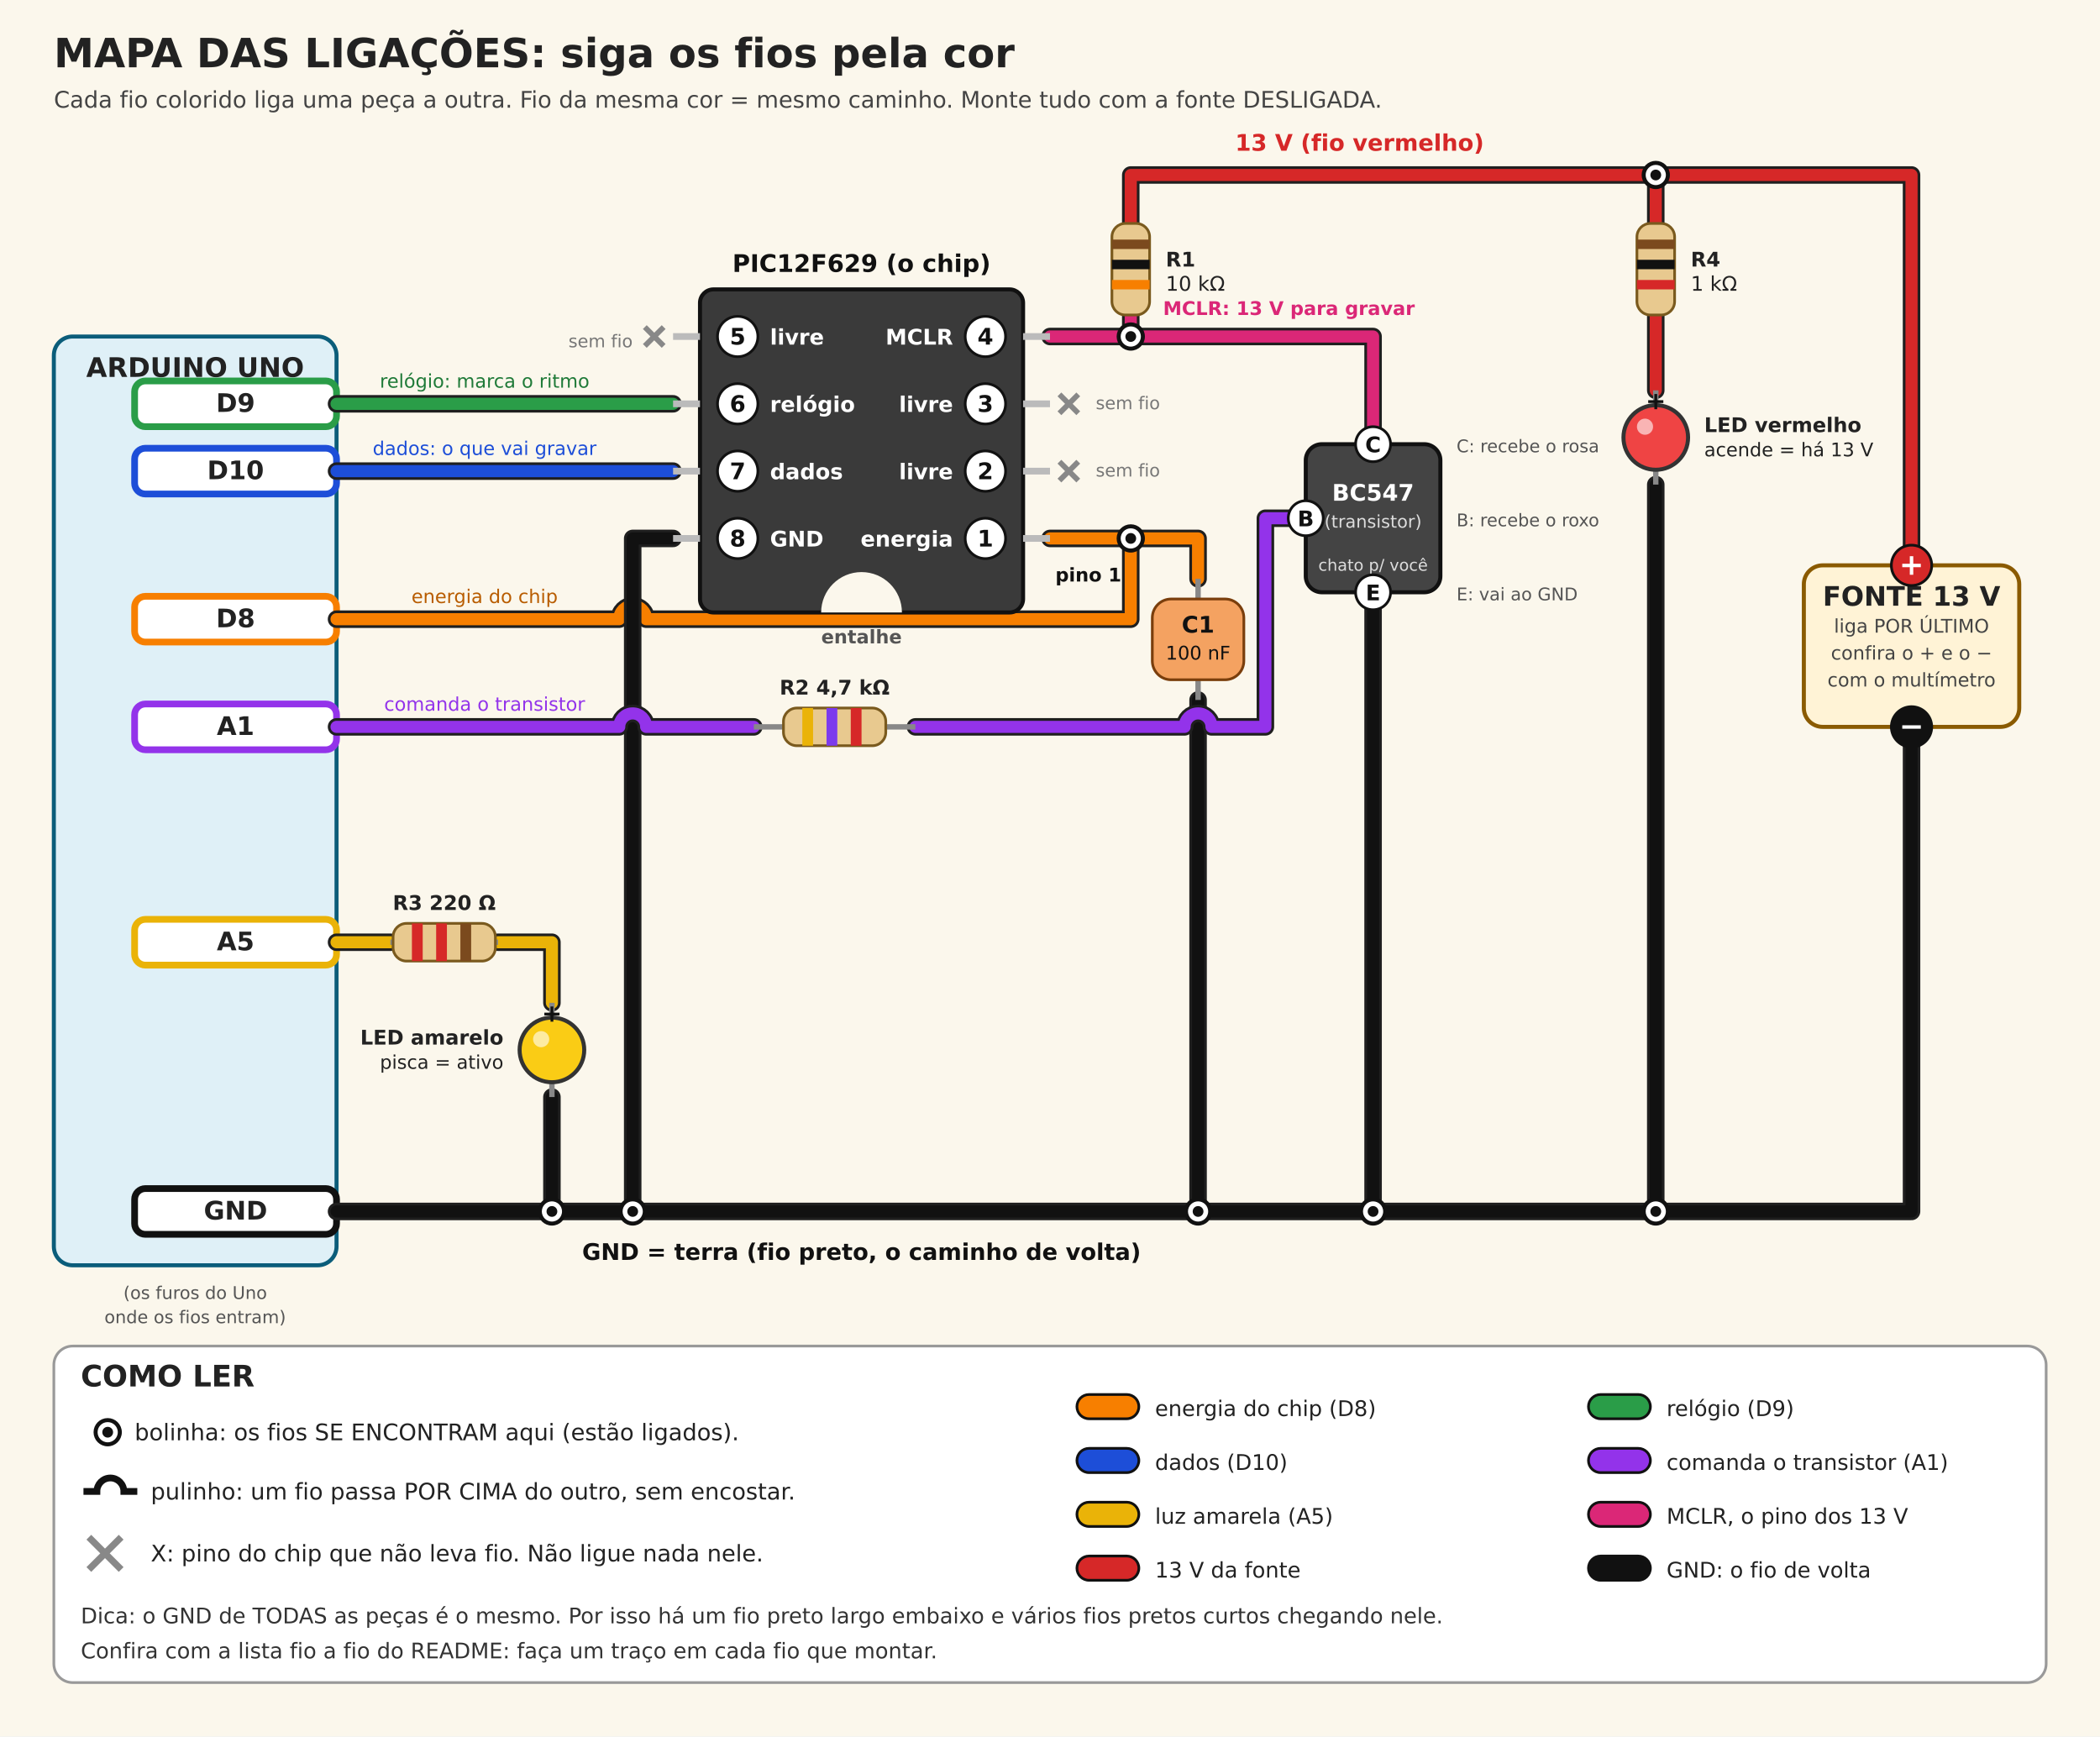
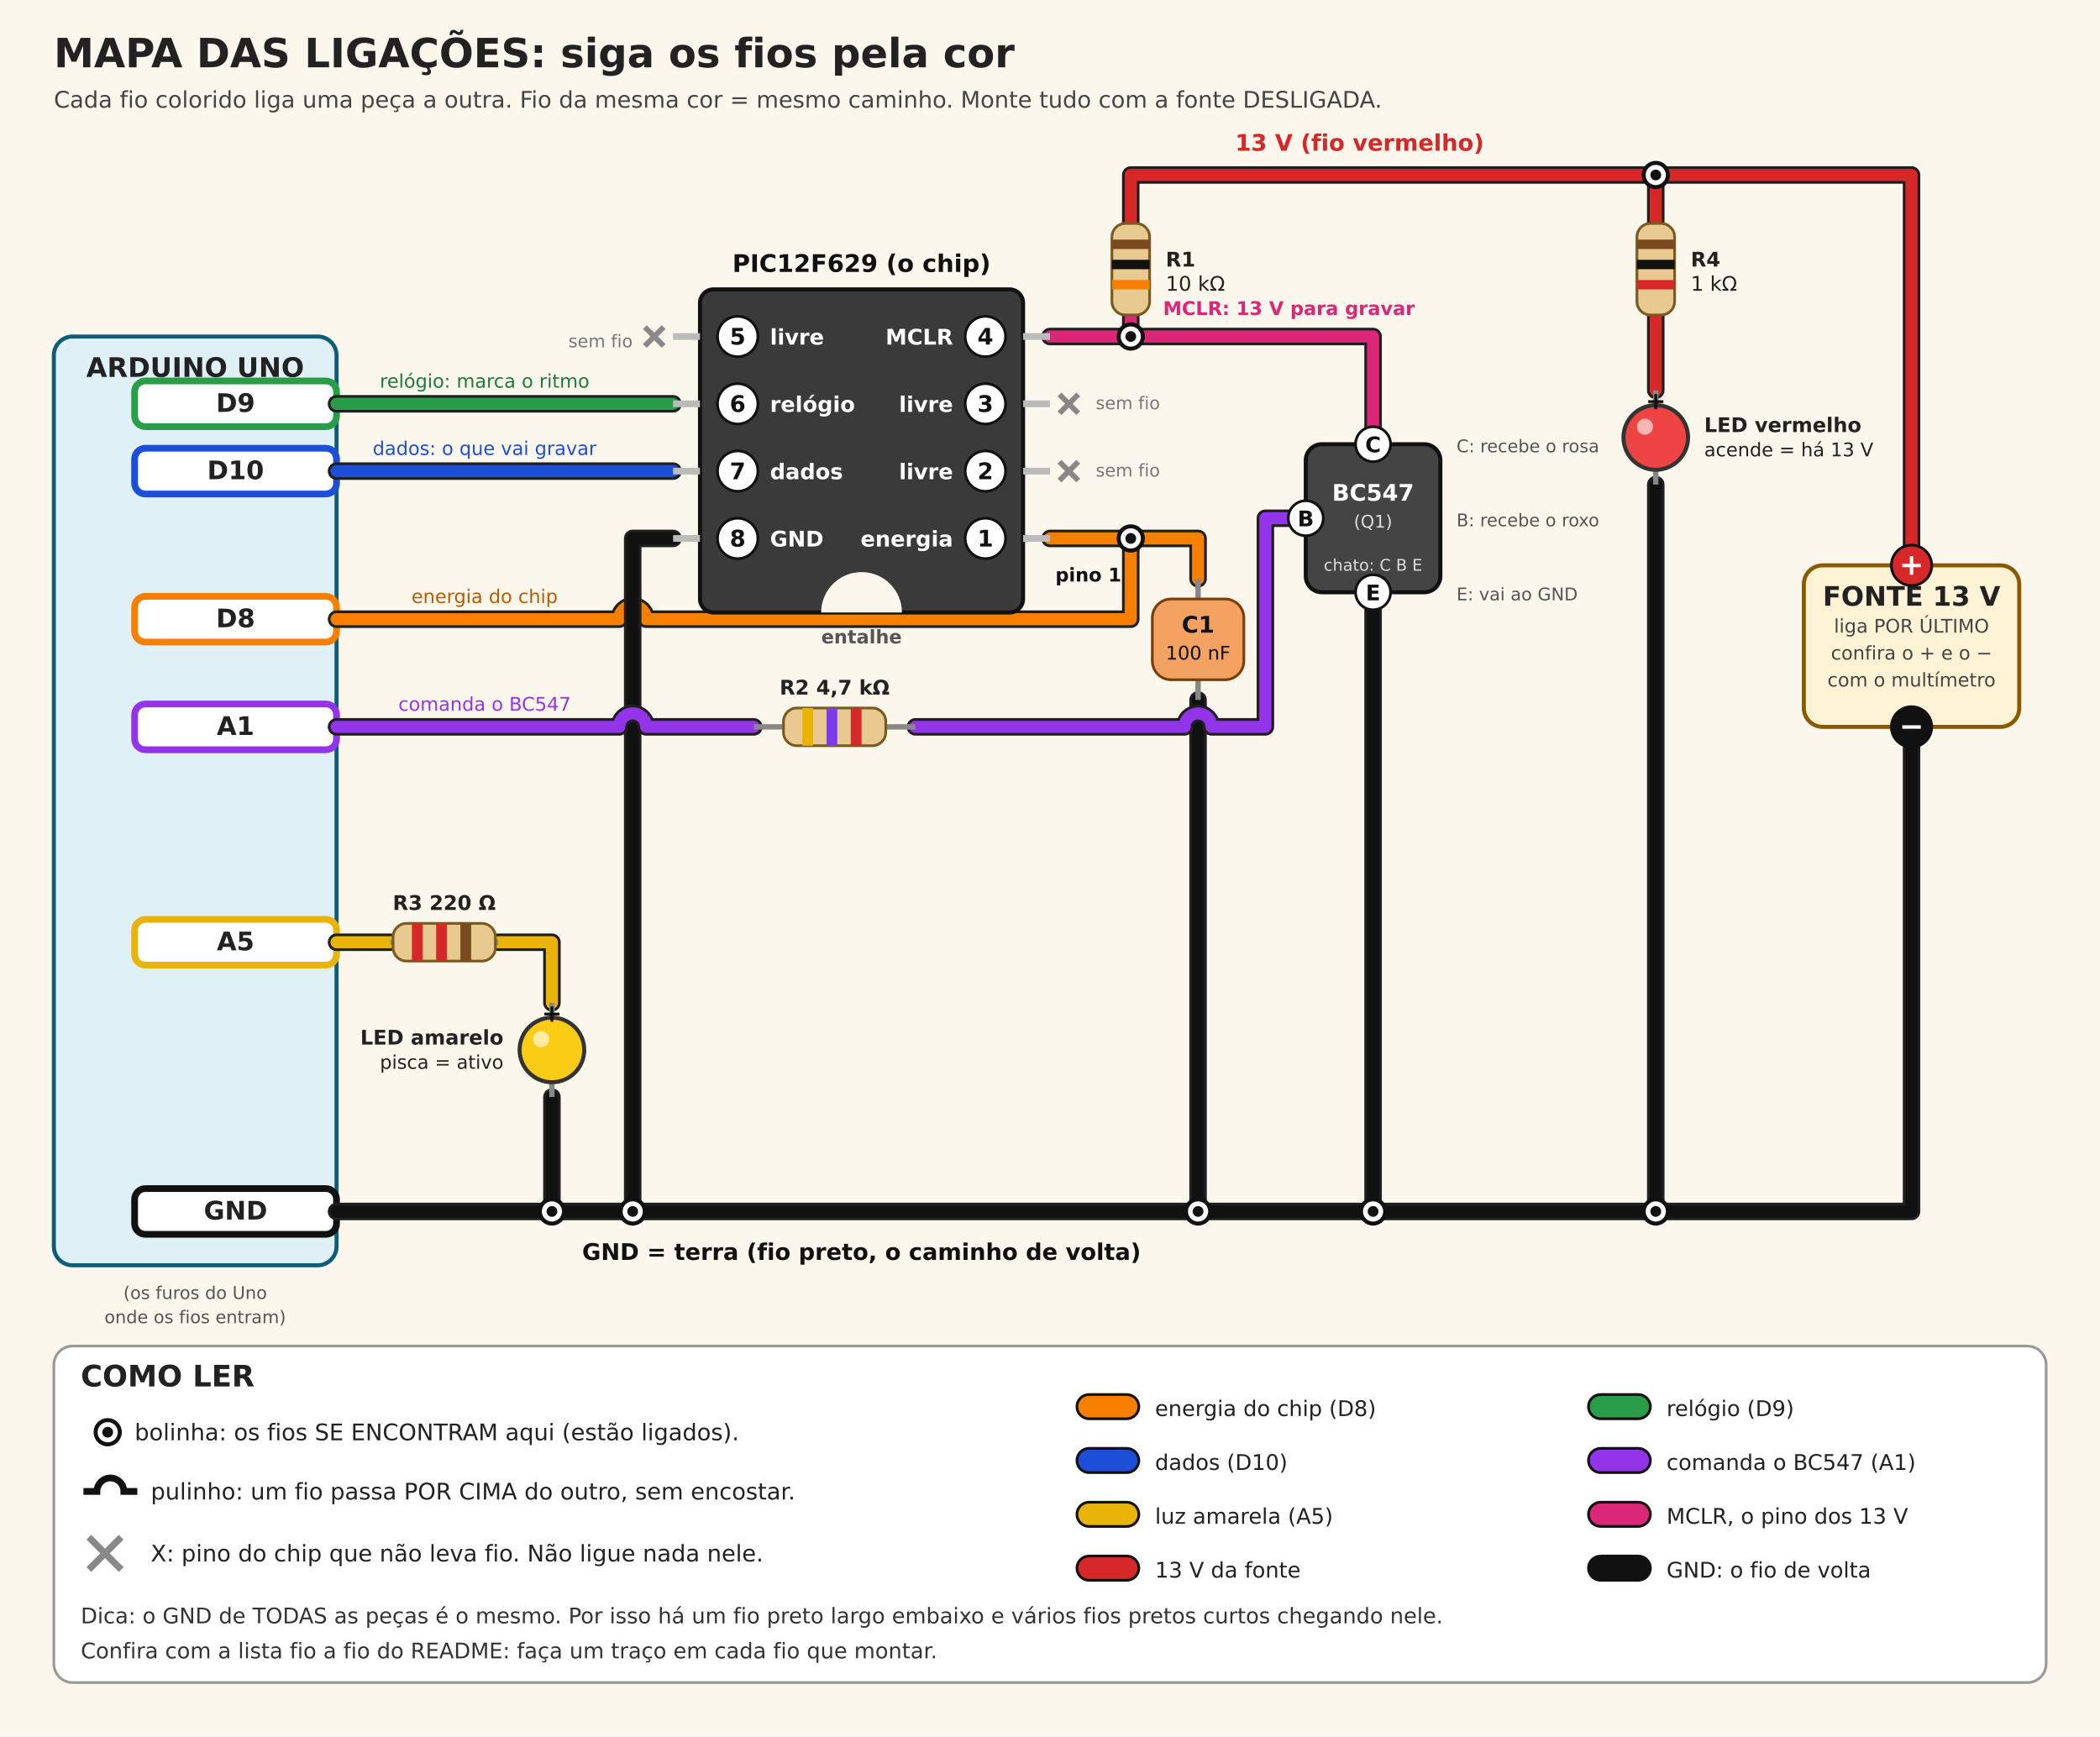
<svg xmlns="http://www.w3.org/2000/svg" width="1560" height="1290" viewBox="0 0 1560 1290" font-family="DejaVu Sans, sans-serif">
  <rect width="1560" height="1290" fill="#fbf7ec" />
  <text x="40" y="50" font-size="30" font-weight="bold" fill="#222" text-anchor="start">MAPA DAS LIGAÇÕES: siga os fios pela cor</text>
  <text x="40" y="80" font-size="17" font-weight="normal" fill="#444" text-anchor="start">Cada fio colorido liga uma peça a outra. Fio da mesma cor = mesmo caminho. Monte tudo com a fonte DESLIGADA.</text>
  <rect x="40" y="250" width="210" height="690" rx="14" fill="#dff0f7" stroke="#0b5d7a" stroke-width="3" />
  <text x="145.0" y="280" font-size="20" font-weight="bold" fill="#222" text-anchor="middle">ARDUINO UNO</text>
  <rect x="100" y="283" width="150" height="34" rx="8" fill="#fff" stroke="#2a9d48" stroke-width="5" />
  <text x="175" y="306" font-size="19" font-weight="bold" fill="#222" text-anchor="middle">D9</text>
  <rect x="100" y="333" width="150" height="34" rx="8" fill="#fff" stroke="#1d4ed8" stroke-width="5" />
  <text x="175" y="356" font-size="19" font-weight="bold" fill="#222" text-anchor="middle">D10</text>
  <rect x="100" y="443" width="150" height="34" rx="8" fill="#fff" stroke="#f77f00" stroke-width="5" />
  <text x="175" y="466" font-size="19" font-weight="bold" fill="#222" text-anchor="middle">D8</text>
  <rect x="100" y="523" width="150" height="34" rx="8" fill="#fff" stroke="#9333ea" stroke-width="5" />
  <text x="175" y="546" font-size="19" font-weight="bold" fill="#222" text-anchor="middle">A1</text>
  <rect x="100" y="683" width="150" height="34" rx="8" fill="#fff" stroke="#eab308" stroke-width="5" />
  <text x="175" y="706" font-size="19" font-weight="bold" fill="#222" text-anchor="middle">A5</text>
  <rect x="100" y="883" width="150" height="34" rx="8" fill="#fff" stroke="#111111" stroke-width="5" />
  <text x="175" y="906" font-size="19" font-weight="bold" fill="#222" text-anchor="middle">GND</text>
  <text x="145" y="965" font-size="13" font-weight="normal" fill="#555" text-anchor="middle">(os furos do Uno</text>
  <text x="145" y="983" font-size="13" font-weight="normal" fill="#555" text-anchor="middle">onde os fios entram)</text>
  <path d="M890,520 L890,900" fill="none" stroke="#1f1f1f" stroke-width="13" stroke-linecap="round" stroke-linejoin="round" />
  <path d="M890,520 L890,900" fill="none" stroke="#111111" stroke-width="9" stroke-linecap="round" stroke-linejoin="round" />
  <path d="M1020,440 L1020,900" fill="none" stroke="#1f1f1f" stroke-width="13" stroke-linecap="round" stroke-linejoin="round" />
  <path d="M1020,440 L1020,900" fill="none" stroke="#111111" stroke-width="9" stroke-linecap="round" stroke-linejoin="round" />
  <path d="M1230,360 L1230,900" fill="none" stroke="#1f1f1f" stroke-width="13" stroke-linecap="round" stroke-linejoin="round" />
  <path d="M1230,360 L1230,900" fill="none" stroke="#111111" stroke-width="9" stroke-linecap="round" stroke-linejoin="round" />
  <path d="M410,815 L410,900" fill="none" stroke="#1f1f1f" stroke-width="13" stroke-linecap="round" stroke-linejoin="round" />
  <path d="M410,815 L410,900" fill="none" stroke="#111111" stroke-width="9" stroke-linecap="round" stroke-linejoin="round" />
  <path d="M1230,130 L1230,170" fill="none" stroke="#1f1f1f" stroke-width="13" stroke-linecap="round" stroke-linejoin="round" />
  <path d="M1230,130 L1230,170" fill="none" stroke="#d62828" stroke-width="9" stroke-linecap="round" stroke-linejoin="round" />
  <path d="M1230,230 L1230,290" fill="none" stroke="#1f1f1f" stroke-width="13" stroke-linecap="round" stroke-linejoin="round" />
  <path d="M1230,230 L1230,290" fill="none" stroke="#d62828" stroke-width="9" stroke-linecap="round" stroke-linejoin="round" />
  <path d="M250,460 L460,460 A10,10 0 0 1 480,460 L840,460 L840,400" fill="none" stroke="#1f1f1f" stroke-width="13" stroke-linecap="round" stroke-linejoin="round" />
  <path d="M250,460 L460,460 A10,10 0 0 1 480,460 L840,460 L840,400" fill="none" stroke="#f77f00" stroke-width="9" stroke-linecap="round" stroke-linejoin="round" />
  <path d="M780,400 L890,400 L890,430" fill="none" stroke="#1f1f1f" stroke-width="13" stroke-linecap="round" stroke-linejoin="round" />
  <path d="M780,400 L890,400 L890,430" fill="none" stroke="#f77f00" stroke-width="9" stroke-linecap="round" stroke-linejoin="round" />
  <path d="M250,300 L500,300" fill="none" stroke="#1f1f1f" stroke-width="13" stroke-linecap="round" stroke-linejoin="round" />
  <path d="M250,300 L500,300" fill="none" stroke="#2a9d48" stroke-width="9" stroke-linecap="round" stroke-linejoin="round" />
  <path d="M250,350 L500,350" fill="none" stroke="#1f1f1f" stroke-width="13" stroke-linecap="round" stroke-linejoin="round" />
  <path d="M250,350 L500,350" fill="none" stroke="#1d4ed8" stroke-width="9" stroke-linecap="round" stroke-linejoin="round" />
  <path d="M500,400 L470,400 L470,900" fill="none" stroke="#1f1f1f" stroke-width="13" stroke-linecap="round" stroke-linejoin="round" />
  <path d="M500,400 L470,400 L470,900" fill="none" stroke="#111111" stroke-width="9" stroke-linecap="round" stroke-linejoin="round" />
  <path d="M250,900 L1420,900 L1420,540" fill="none" stroke="#1f1f1f" stroke-width="13" stroke-linecap="round" stroke-linejoin="round" />
  <path d="M250,900 L1420,900 L1420,540" fill="none" stroke="#111111" stroke-width="9" stroke-linecap="round" stroke-linejoin="round" />
  <path d="M780,250 L840,250 L840,230" fill="none" stroke="#1f1f1f" stroke-width="13" stroke-linecap="round" stroke-linejoin="round" />
  <path d="M780,250 L840,250 L840,230" fill="none" stroke="#db2777" stroke-width="9" stroke-linecap="round" stroke-linejoin="round" />
  <path d="M840,250 L1020,250 L1020,330" fill="none" stroke="#1f1f1f" stroke-width="13" stroke-linecap="round" stroke-linejoin="round" />
  <path d="M840,250 L1020,250 L1020,330" fill="none" stroke="#db2777" stroke-width="9" stroke-linecap="round" stroke-linejoin="round" />
  <path d="M1420,420 L1420,130 L840,130 L840,170" fill="none" stroke="#1f1f1f" stroke-width="13" stroke-linecap="round" stroke-linejoin="round" />
  <path d="M1420,420 L1420,130 L840,130 L840,170" fill="none" stroke="#d62828" stroke-width="9" stroke-linecap="round" stroke-linejoin="round" />
  <path d="M250,540 L460,540 A10,10 0 0 1 480,540 L560,540" fill="none" stroke="#1f1f1f" stroke-width="13" stroke-linecap="round" stroke-linejoin="round" />
  <path d="M250,540 L460,540 A10,10 0 0 1 480,540 L560,540" fill="none" stroke="#9333ea" stroke-width="9" stroke-linecap="round" stroke-linejoin="round" />
  <path d="M680,540 L880,540 A10,10 0 0 1 900,540 L940,540 L940,385 L970,385" fill="none" stroke="#1f1f1f" stroke-width="13" stroke-linecap="round" stroke-linejoin="round" />
  <path d="M680,540 L880,540 A10,10 0 0 1 900,540 L940,540 L940,385 L970,385" fill="none" stroke="#9333ea" stroke-width="9" stroke-linecap="round" stroke-linejoin="round" />
  <path d="M250,700 L290,700" fill="none" stroke="#1f1f1f" stroke-width="13" stroke-linecap="round" stroke-linejoin="round" />
  <path d="M250,700 L290,700" fill="none" stroke="#eab308" stroke-width="9" stroke-linecap="round" stroke-linejoin="round" />
  <path d="M370,700 L410,700 L410,745" fill="none" stroke="#1f1f1f" stroke-width="13" stroke-linecap="round" stroke-linejoin="round" />
  <path d="M370,700 L410,700 L410,745" fill="none" stroke="#eab308" stroke-width="9" stroke-linecap="round" stroke-linejoin="round" />
  <rect x="520" y="215" width="240" height="240" rx="10" fill="#3a3a3a" stroke="#111" stroke-width="3" />
  <path d="M610.0,455 A30,30 0 0 1 670.0,455 Z" fill="#fbf7ec" />
  <line x1="500" y1="250" x2="520" y2="250" stroke="#bbb" stroke-width="5" />
  <line x1="500" y1="300" x2="520" y2="300" stroke="#bbb" stroke-width="5" />
  <line x1="500" y1="350" x2="520" y2="350" stroke="#bbb" stroke-width="5" />
  <line x1="500" y1="400" x2="520" y2="400" stroke="#bbb" stroke-width="5" />
  <line x1="760" y1="250" x2="780" y2="250" stroke="#bbb" stroke-width="5" />
  <line x1="760" y1="300" x2="780" y2="300" stroke="#bbb" stroke-width="5" />
  <line x1="760" y1="350" x2="780" y2="350" stroke="#bbb" stroke-width="5" />
  <line x1="760" y1="400" x2="780" y2="400" stroke="#bbb" stroke-width="5" />
  <circle cx="548" cy="250" r="15" fill="#fff" stroke="#111" stroke-width="2" />
  <text x="548" y="256" font-size="17" font-weight="bold" fill="#111" text-anchor="middle">5</text>
  <text x="572" y="256" font-size="16" font-weight="bold" fill="#fff" text-anchor="start">livre</text>
  <circle cx="548" cy="300" r="15" fill="#fff" stroke="#111" stroke-width="2" />
  <text x="548" y="306" font-size="17" font-weight="bold" fill="#111" text-anchor="middle">6</text>
  <text x="572" y="306" font-size="16" font-weight="bold" fill="#fff" text-anchor="start">relógio</text>
  <circle cx="548" cy="350" r="15" fill="#fff" stroke="#111" stroke-width="2" />
  <text x="548" y="356" font-size="17" font-weight="bold" fill="#111" text-anchor="middle">7</text>
  <text x="572" y="356" font-size="16" font-weight="bold" fill="#fff" text-anchor="start">dados</text>
  <circle cx="548" cy="400" r="15" fill="#fff" stroke="#111" stroke-width="2" />
  <text x="548" y="406" font-size="17" font-weight="bold" fill="#111" text-anchor="middle">8</text>
  <text x="572" y="406" font-size="16" font-weight="bold" fill="#fff" text-anchor="start">GND</text>
  <circle cx="732" cy="250" r="15" fill="#fff" stroke="#111" stroke-width="2" />
  <text x="732" y="256" font-size="17" font-weight="bold" fill="#111" text-anchor="middle">4</text>
  <text x="708" y="256" font-size="16" font-weight="bold" fill="#fff" text-anchor="end">MCLR</text>
  <circle cx="732" cy="300" r="15" fill="#fff" stroke="#111" stroke-width="2" />
  <text x="732" y="306" font-size="17" font-weight="bold" fill="#111" text-anchor="middle">3</text>
  <text x="708" y="306" font-size="16" font-weight="bold" fill="#fff" text-anchor="end">livre</text>
  <circle cx="732" cy="350" r="15" fill="#fff" stroke="#111" stroke-width="2" />
  <text x="732" y="356" font-size="17" font-weight="bold" fill="#111" text-anchor="middle">2</text>
  <text x="708" y="356" font-size="16" font-weight="bold" fill="#fff" text-anchor="end">livre</text>
  <circle cx="732" cy="400" r="15" fill="#fff" stroke="#111" stroke-width="2" />
  <text x="732" y="406" font-size="17" font-weight="bold" fill="#111" text-anchor="middle">1</text>
  <text x="708" y="406" font-size="16" font-weight="bold" fill="#fff" text-anchor="end">energia</text>
  <text x="640.0" y="202" font-size="18" font-weight="bold" fill="#111" text-anchor="middle">PIC12F629 (o chip)</text>
  <text x="640.0" y="478" font-size="14" font-weight="bold" fill="#555" text-anchor="middle">entalhe</text>
  <text x="784" y="432" font-size="14" font-weight="bold" fill="#111" text-anchor="start">pino 1</text>
  <path d="M479,243 L493,257 M479,257 L493,243" stroke="#888" stroke-width="4" />
  <path d="M787,293 L801,307 M787,307 L801,293" stroke="#888" stroke-width="4" />
  <path d="M787,343 L801,357 M787,357 L801,343" stroke="#888" stroke-width="4" />
  <text x="814" y="304" font-size="13" font-weight="normal" fill="#777" text-anchor="start">sem fio</text>
  <text x="814" y="354" font-size="13" font-weight="normal" fill="#777" text-anchor="start">sem fio</text>
  <text x="470" y="258" font-size="13" font-weight="normal" fill="#777" text-anchor="end">sem fio</text>
  <line x1="840" y1="230" x2="840" y2="170" stroke="#888" stroke-width="4" />
  <rect x="826.0" y="166.0" width="28" height="68" rx="10" fill="#e8c98f" stroke="#7a5a1e" stroke-width="2" />
  <rect x="826.0" y="178.0" width="28" height="7" fill="#7b4a1e" />
  <rect x="826.0" y="193.0" width="28" height="7" fill="#111" />
  <rect x="826.0" y="208.0" width="28" height="7" fill="#f77f00" />
  <text x="866.0" y="198.0" font-size="15" font-weight="bold" fill="#222" text-anchor="start">R1</text>
  <text x="866.0" y="216.0" font-size="15" font-weight="normal" fill="#222" text-anchor="start">10 kΩ</text>
  <line x1="1230" y1="170" x2="1230" y2="230" stroke="#888" stroke-width="4" />
  <rect x="1216.0" y="166.0" width="28" height="68" rx="10" fill="#e8c98f" stroke="#7a5a1e" stroke-width="2" />
  <rect x="1216.0" y="178.0" width="28" height="7" fill="#7b4a1e" />
  <rect x="1216.0" y="193.0" width="28" height="7" fill="#111" />
  <rect x="1216.0" y="208.0" width="28" height="7" fill="#d62828" />
  <text x="1256.0" y="198.0" font-size="15" font-weight="bold" fill="#222" text-anchor="start">R4</text>
  <text x="1256.0" y="216.0" font-size="15" font-weight="normal" fill="#222" text-anchor="start">1 kΩ</text>
  <line x1="560" y1="540" x2="680" y2="540" stroke="#888" stroke-width="4" />
  <rect x="582.0" y="526.0" width="76" height="28" rx="10" fill="#e8c98f" stroke="#7a5a1e" stroke-width="2" />
  <rect x="596.0" y="526.0" width="8" height="28" fill="#eab308" />
  <rect x="614.0" y="526.0" width="8" height="28" fill="#7c3aed" />
  <rect x="632.0" y="526.0" width="8" height="28" fill="#d62828" />
  <text x="620.0" y="516.0" font-size="15" font-weight="bold" fill="#222" text-anchor="middle">R2  4,7 kΩ</text>
  <line x1="290" y1="700" x2="370" y2="700" stroke="#888" stroke-width="4" />
  <rect x="292.0" y="686.0" width="76" height="28" rx="10" fill="#e8c98f" stroke="#7a5a1e" stroke-width="2" />
  <rect x="306.0" y="686.0" width="8" height="28" fill="#d62828" />
  <rect x="324.0" y="686.0" width="8" height="28" fill="#d62828" />
  <rect x="342.0" y="686.0" width="8" height="28" fill="#7b4a1e" />
  <text x="330.0" y="676.0" font-size="15" font-weight="bold" fill="#222" text-anchor="middle">R3  220 Ω</text>
  <line x1="1230" y1="290" x2="1230" y2="360" stroke="#888" stroke-width="4" />
  <circle cx="1230" cy="325.0" r="24" fill="#ef4444" stroke="#333" stroke-width="3" />
  <circle cx="1222" cy="317.0" r="6" fill="#fff" opacity="0.6" />
  <text x="1230" y="304" font-size="18" font-weight="bold" fill="#111" text-anchor="middle">+</text>
  <text x="1266" y="321.0" font-size="15" font-weight="bold" fill="#222" text-anchor="start">LED vermelho</text>
  <text x="1266" y="339.0" font-size="14" font-weight="normal" fill="#222" text-anchor="start">acende = há 13 V</text>
  <line x1="410" y1="745" x2="410" y2="815" stroke="#888" stroke-width="4" />
  <circle cx="410" cy="780.0" r="24" fill="#facc15" stroke="#333" stroke-width="3" />
  <circle cx="402" cy="772.0" r="6" fill="#fff" opacity="0.6" />
  <text x="410" y="759" font-size="18" font-weight="bold" fill="#111" text-anchor="middle">+</text>
  <text x="374" y="776.0" font-size="15" font-weight="bold" fill="#222" text-anchor="end">LED amarelo</text>
  <text x="374" y="794.0" font-size="14" font-weight="normal" fill="#222" text-anchor="end">pisca = ativo</text>
  <line x1="890" y1="430" x2="890" y2="520" stroke="#888" stroke-width="4" />
  <rect x="856" y="445" width="68" height="60" rx="14" fill="#f4a261" stroke="#7a3e0c" stroke-width="2" />
  <text x="890" y="470" font-size="17" font-weight="bold" fill="#111" text-anchor="middle">C1</text>
  <text x="890" y="490" font-size="14" font-weight="normal" fill="#111" text-anchor="middle">100 nF</text>
  <rect x="970" y="330" width="100" height="110" rx="12" fill="#444" stroke="#111" stroke-width="3" />
  <text x="1020" y="372" font-size="17" font-weight="bold" fill="#fff" text-anchor="middle">BC547</text>
-   <text x="1020" y="392" font-size="13" font-weight="normal" fill="#ddd" text-anchor="middle">(transistor)</text>
-   <text x="1020" y="424" font-size="12" font-weight="normal" fill="#ddd" text-anchor="middle">chato p/ você</text>
+   <text x="1020" y="392" font-size="13" font-weight="normal" fill="#ddd" text-anchor="middle">(Q1)</text>
+   <text x="1020" y="424" font-size="12" font-weight="normal" fill="#ddd" text-anchor="middle">chato: C B E</text>
  <circle cx="1020" cy="330" r="13" fill="#fff" stroke="#111" stroke-width="2" />
  <text x="1020" y="336" font-size="16" font-weight="bold" fill="#111" text-anchor="middle">C</text>
  <circle cx="970" cy="385" r="13" fill="#fff" stroke="#111" stroke-width="2" />
  <text x="970" y="391" font-size="16" font-weight="bold" fill="#111" text-anchor="middle">B</text>
  <circle cx="1020" cy="440" r="13" fill="#fff" stroke="#111" stroke-width="2" />
  <text x="1020" y="446" font-size="16" font-weight="bold" fill="#111" text-anchor="middle">E</text>
  <text x="1082" y="336" font-size="13" font-weight="normal" fill="#555" text-anchor="start">C: recebe o rosa</text>
  <text x="1082" y="391" font-size="13" font-weight="normal" fill="#555" text-anchor="start">B: recebe o roxo</text>
  <text x="1082" y="446" font-size="13" font-weight="normal" fill="#555" text-anchor="start">E: vai ao GND</text>
  <rect x="1340" y="420" width="160" height="120" rx="14" fill="#fff3d6" stroke="#8a5a00" stroke-width="3" />
  <text x="1420.0" y="450" font-size="20" font-weight="bold" fill="#222" text-anchor="middle">FONTE 13 V</text>
  <circle cx="1420" cy="420" r="15" fill="#d62828" stroke="#111" stroke-width="2" />
  <text x="1420" y="427" font-size="22" font-weight="bold" fill="#fff" text-anchor="middle">+</text>
  <circle cx="1420" cy="540" r="15" fill="#111" stroke="#111" stroke-width="2" />
  <text x="1420" y="547" font-size="22" font-weight="bold" fill="#fff" text-anchor="middle">−</text>
  <text x="1420" y="470" font-size="14" font-weight="normal" fill="#444" text-anchor="middle">liga POR ÚLTIMO</text>
  <text x="1420" y="490" font-size="14" font-weight="normal" fill="#444" text-anchor="middle">confira o + e o −</text>
  <text x="1420" y="510" font-size="14" font-weight="normal" fill="#444" text-anchor="middle">com o multímetro</text>
  <text x="1010" y="112" font-size="17" font-weight="bold" fill="#d62828" text-anchor="middle">13 V (fio vermelho)</text>
  <text x="640" y="936" font-size="17" font-weight="bold" fill="#111" text-anchor="middle">GND = terra (fio preto, o caminho de volta)</text>
  <circle cx="840" cy="400" r="9" fill="#fff" stroke="#111" stroke-width="3" />
  <circle cx="840" cy="400" r="4" fill="#111" />
  <circle cx="470" cy="900" r="9" fill="#fff" stroke="#111" stroke-width="3" />
  <circle cx="470" cy="900" r="4" fill="#111" />
  <circle cx="890" cy="900" r="9" fill="#fff" stroke="#111" stroke-width="3" />
  <circle cx="890" cy="900" r="4" fill="#111" />
  <circle cx="1020" cy="900" r="9" fill="#fff" stroke="#111" stroke-width="3" />
  <circle cx="1020" cy="900" r="4" fill="#111" />
  <circle cx="1230" cy="900" r="9" fill="#fff" stroke="#111" stroke-width="3" />
  <circle cx="1230" cy="900" r="4" fill="#111" />
  <circle cx="410" cy="900" r="9" fill="#fff" stroke="#111" stroke-width="3" />
  <circle cx="410" cy="900" r="4" fill="#111" />
  <circle cx="840" cy="250" r="9" fill="#fff" stroke="#111" stroke-width="3" />
  <circle cx="840" cy="250" r="4" fill="#111" />
  <circle cx="1230" cy="130" r="9" fill="#fff" stroke="#111" stroke-width="3" />
  <circle cx="1230" cy="130" r="4" fill="#111" />
  <text x="360" y="288" font-size="14" font-weight="normal" fill="#1f7a38" text-anchor="middle">relógio: marca o ritmo</text>
  <text x="360" y="338" font-size="14" font-weight="normal" fill="#1d4ed8" text-anchor="middle">dados: o que vai gravar</text>
  <text x="360" y="448" font-size="14" font-weight="normal" fill="#b85c00" text-anchor="middle">energia do chip</text>
-   <text x="360" y="528" font-size="14" font-weight="normal" fill="#9333ea" text-anchor="middle">comanda o transistor</text>
+   <text x="360" y="528" font-size="14" font-weight="normal" fill="#9333ea" text-anchor="middle">comanda o BC547</text>
  <text x="864" y="234" font-size="14" font-weight="bold" fill="#db2777" text-anchor="start">MCLR: 13 V para gravar</text>
  <rect x="40" y="1000" width="1480" height="250" rx="14" fill="#fff" stroke="#999" stroke-width="2" />
  <text x="60" y="1030" font-size="22" font-weight="bold" fill="#222" text-anchor="start">COMO LER</text>
  <circle cx="80" cy="1064" r="9" fill="#fff" stroke="#111" stroke-width="3" />
  <circle cx="80" cy="1064" r="4" fill="#111" />
  <text x="100" y="1070" font-size="17" font-weight="normal" fill="#222" text-anchor="start">bolinha: os fios SE ENCONTRAM aqui (estão ligados).</text>
  <path d="M62,1108 L72,1108 A10,10 0 0 1 92,1108 L102,1108" fill="none" stroke="#111" stroke-width="5" />
  <text x="112" y="1114" font-size="17" font-weight="normal" fill="#222" text-anchor="start">pulinho: um fio passa POR CIMA do outro, sem encostar.</text>
  <path d="M66,1142 L90,1166 M66,1166 L90,1142" stroke="#888" stroke-width="5" />
  <text x="112" y="1160" font-size="17" font-weight="normal" fill="#222" text-anchor="start">X: pino do chip que não leva fio. Não ligue nada nele.</text>
  <rect x="800" y="1036" width="46" height="18" rx="9" fill="#f77f00" stroke="#111" stroke-width="2" />
  <text x="858" y="1052" font-size="16" font-weight="normal" fill="#222" text-anchor="start">energia do chip (D8)</text>
  <rect x="1180" y="1036" width="46" height="18" rx="9" fill="#2a9d48" stroke="#111" stroke-width="2" />
  <text x="1238" y="1052" font-size="16" font-weight="normal" fill="#222" text-anchor="start">relógio (D9)</text>
  <rect x="800" y="1076" width="46" height="18" rx="9" fill="#1d4ed8" stroke="#111" stroke-width="2" />
  <text x="858" y="1092" font-size="16" font-weight="normal" fill="#222" text-anchor="start">dados (D10)</text>
  <rect x="1180" y="1076" width="46" height="18" rx="9" fill="#9333ea" stroke="#111" stroke-width="2" />
-   <text x="1238" y="1092" font-size="16" font-weight="normal" fill="#222" text-anchor="start">comanda o transistor (A1)</text>
+   <text x="1238" y="1092" font-size="16" font-weight="normal" fill="#222" text-anchor="start">comanda o BC547 (A1)</text>
  <rect x="800" y="1116" width="46" height="18" rx="9" fill="#eab308" stroke="#111" stroke-width="2" />
  <text x="858" y="1132" font-size="16" font-weight="normal" fill="#222" text-anchor="start">luz amarela (A5)</text>
  <rect x="1180" y="1116" width="46" height="18" rx="9" fill="#db2777" stroke="#111" stroke-width="2" />
  <text x="1238" y="1132" font-size="16" font-weight="normal" fill="#222" text-anchor="start">MCLR, o pino dos 13 V</text>
  <rect x="800" y="1156" width="46" height="18" rx="9" fill="#d62828" stroke="#111" stroke-width="2" />
  <text x="858" y="1172" font-size="16" font-weight="normal" fill="#222" text-anchor="start">13 V da fonte</text>
  <rect x="1180" y="1156" width="46" height="18" rx="9" fill="#111111" stroke="#111" stroke-width="2" />
  <text x="1238" y="1172" font-size="16" font-weight="normal" fill="#222" text-anchor="start">GND: o fio de volta</text>
  <text x="60" y="1206" font-size="16" font-weight="normal" fill="#333" text-anchor="start">Dica: o GND de TODAS as peças é o mesmo. Por isso há um fio preto largo embaixo e vários fios pretos curtos chegando nele.</text>
  <text x="60" y="1232" font-size="16" font-weight="normal" fill="#333" text-anchor="start">Confira com a lista fio a fio do README: faça um traço em cada fio que montar.</text>
</svg>
